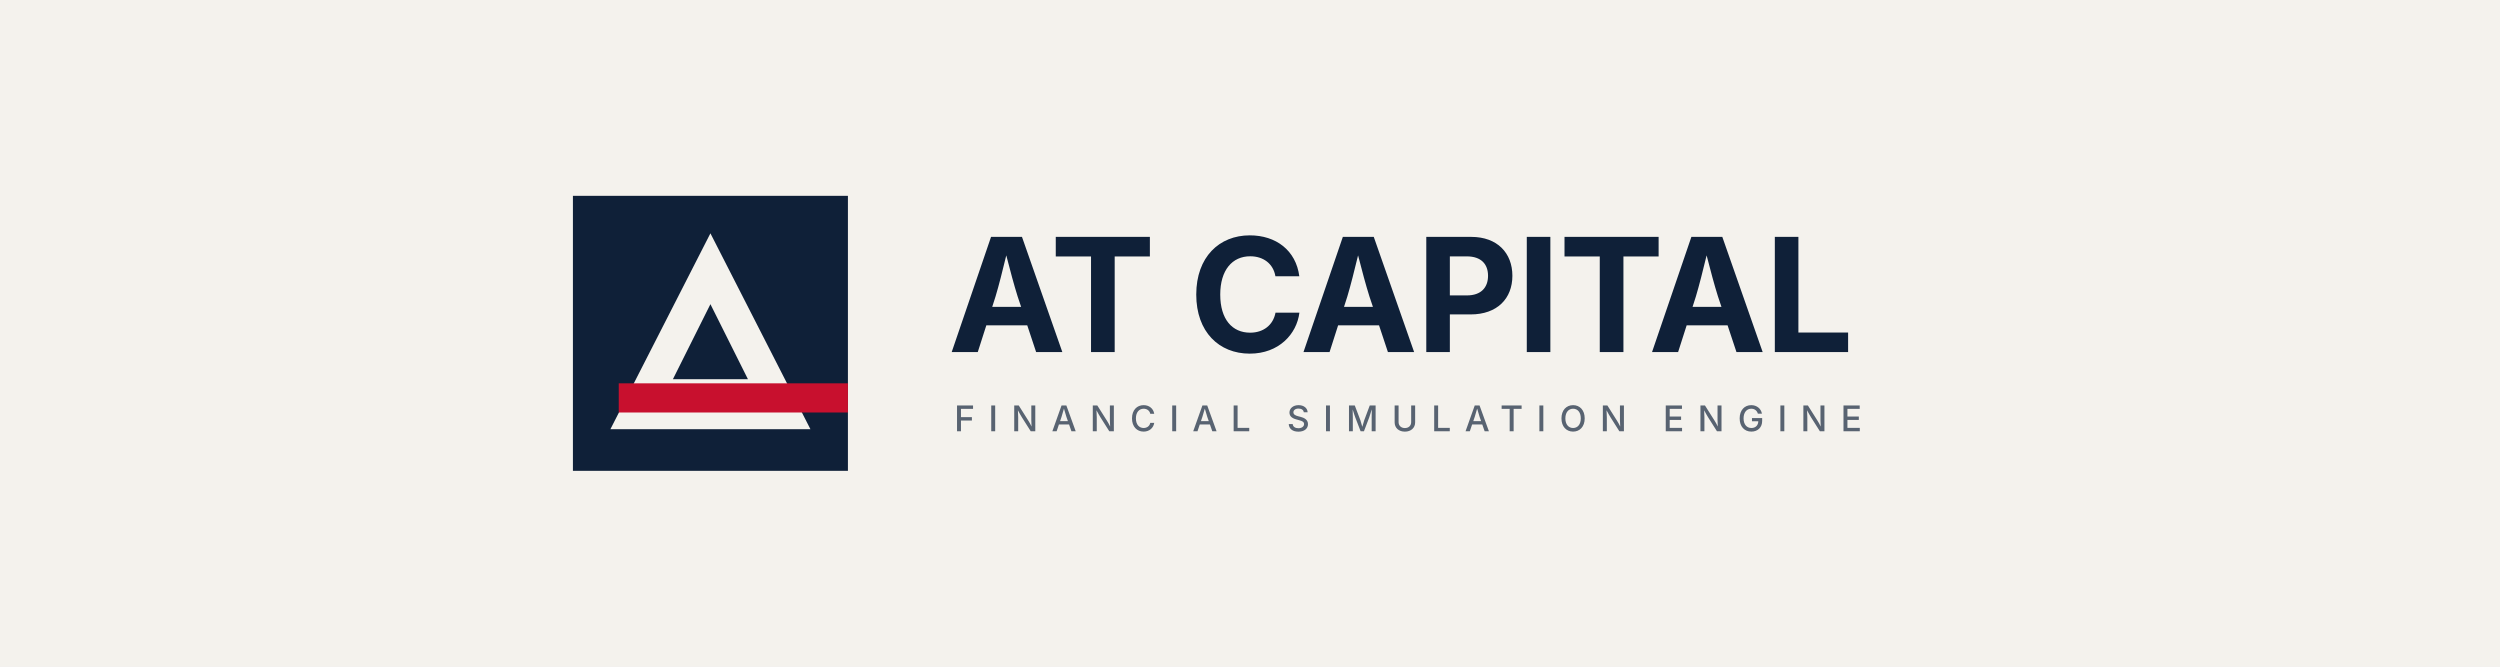
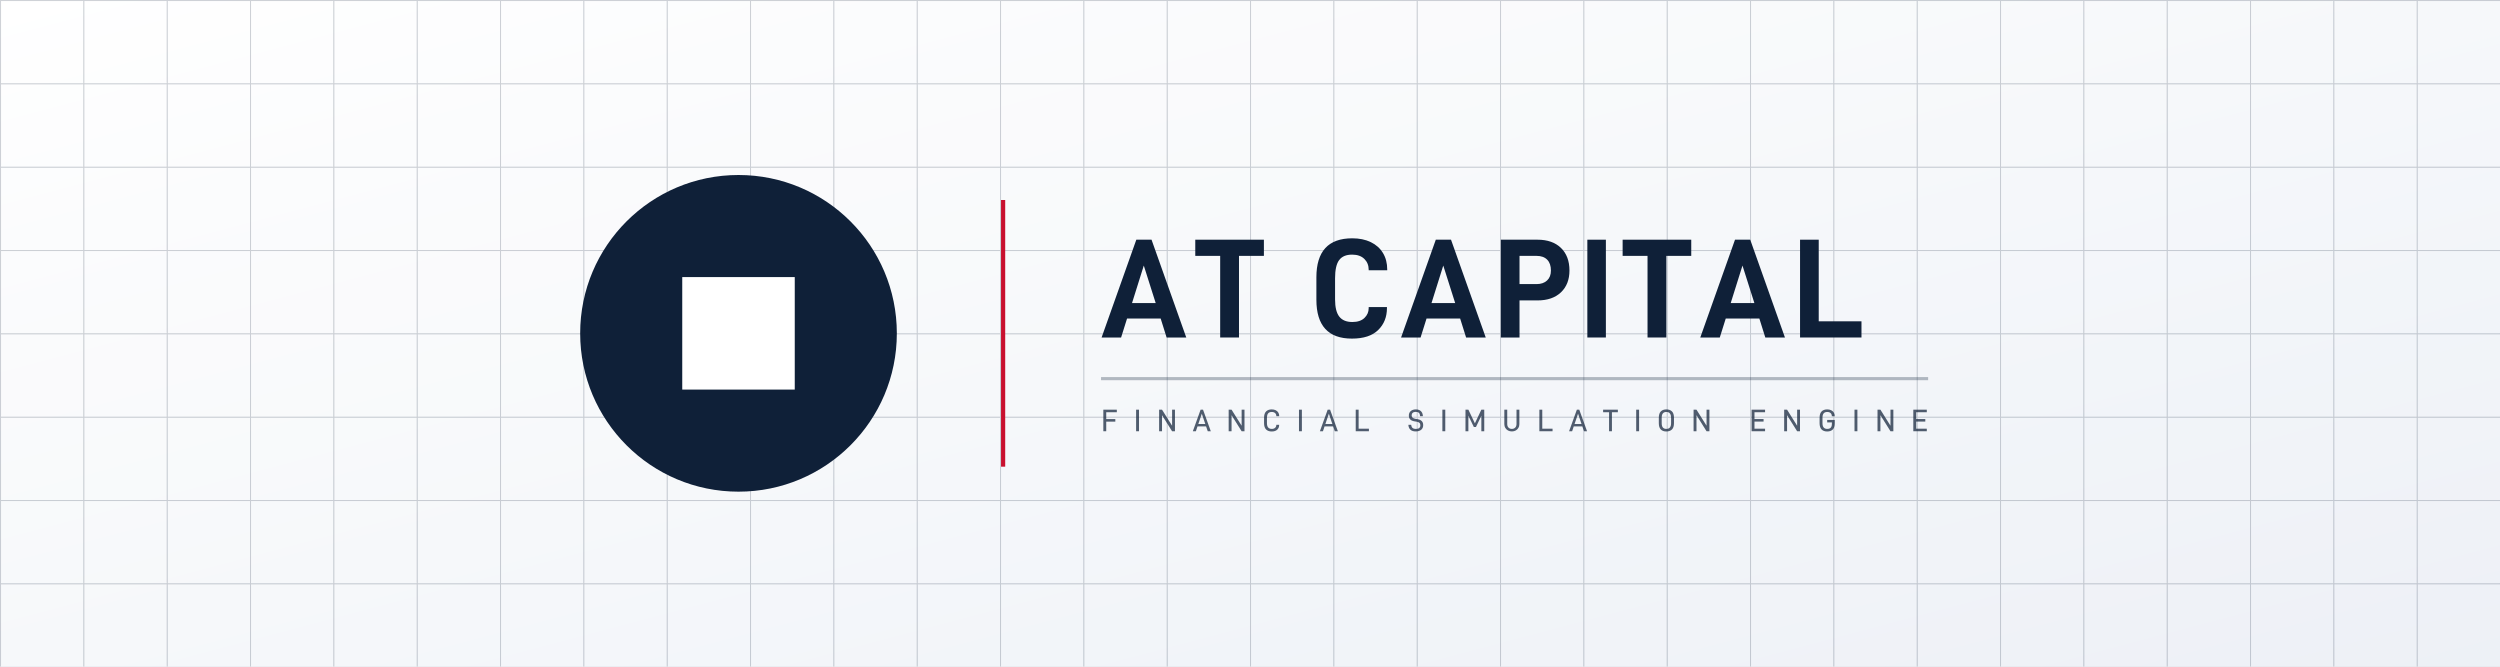
- <svg xmlns="http://www.w3.org/2000/svg" viewBox="0 0 1200 320" width="1200" height="320" role="img" aria-label="AT Capital">
-   <rect width="1200" height="320" fill="#F4F2ED" />
-   <g transform="translate(275,94)">
-     <rect width="132" height="132" fill="#0F2038" />
-     <path d="M66.0,18 L114,112 L18,112 Z" fill="#F4F2ED" />
-     <path d="M66.0,52 L84,88 L48,88 Z" fill="#0F2038" />
-     <rect x="22" y="90" width="110" height="14" fill="#C8102E" />
+ <svg xmlns="http://www.w3.org/2000/svg" viewBox="0 0 1200 320" width="1200" height="320" role="img" aria-label="AT Capital — Financial Simulation Engine">
+   <defs>
+     <linearGradient id="field" x1="0" y1="0" x2="1" y2="1">
+       <stop offset="0" stop-color="#FFFFFF" />
+       <stop offset="1" stop-color="#EBEFF5" />
+     </linearGradient>
+     <pattern id="grid" width="40" height="40" patternUnits="userSpaceOnUse">
+       <path d="M40 0H0V40" fill="none" stroke="#0F2038" stroke-width="1" opacity="0.2" />
+     </pattern>
+   </defs>
+   <rect width="1200" height="320" fill="#FFFFFF" />
+   <rect width="1200" height="320" fill="url(#field)" opacity="0.9" />
+   <rect width="1200" height="320" fill="url(#grid)" />
+   <g transform="translate(274.4807,80.0)">
+     <circle cx="80.0" cy="80.0" r="76" fill="#0F2038" />
+     <rect x="53.0" y="53.0" width="54" height="54" fill="#FFFFFF" />
  </g>
-   <text x="455" y="169" font-family="Inter,'Helvetica Neue',Helvetica,'Segoe UI',Arial,sans-serif" font-size="76" font-weight="700" letter-spacing="-1" fill="#0F2038">AT CAPITAL</text>
-   <text x="458" y="207" font-family="Inter,'Helvetica Neue',Helvetica,'Segoe UI',Arial,sans-serif" font-size="17" font-weight="500" letter-spacing="6.4" fill="#0F2038" opacity="0.68">FINANCIAL SIMULATION ENGINE</text>
+   <rect x="480.5" y="96.0" width="2" height="128" fill="#C8102E" />
+   <g transform="translate(528.5,162)" fill="#0F2038">
+     <path transform="translate(0.00,0) scale(0.066406,-0.066406)" d="M4.00 0.00 255.00 707.00H365.00L616.00 0.00H474.00L431.00 137.00H188.00L145.00 0.00ZM224.00 249.00H395.00L309.00 520.00Z" />
+     <path transform="translate(44.17,0) scale(0.066406,-0.066406)" d="M196.00 0.00V590.00H16.00V707.00H512.00V590.00H332.00V0.00Z" />
+     <path transform="translate(99.98,0) scale(0.066406,-0.066406)" d="M308.00 -8.00Q51.00 -8.00 51.00 273.00V435.00Q51.00 717.00 310.00 717.00Q387.00 717.00 444.00 689.50Q501.00 662.00 532.00 611.00Q563.00 560.00 563.00 491.00V486.00H429.00V490.00Q429.00 537.00 397.50 568.00Q366.00 599.00 309.00 599.00Q245.00 599.00 215.50 559.50Q186.00 520.00 186.00 428.00V275.00Q186.00 190.00 216.50 151.00Q247.00 112.00 311.00 112.00Q368.00 112.00 398.50 141.50Q429.00 171.00 429.00 212.00V220.00H561.00V213.00Q561.00 116.00 497.50 54.00Q434.00 -8.00 308.00 -8.00Z" />
+     <path transform="translate(143.75,0) scale(0.066406,-0.066406)" d="M4.00 0.00 255.00 707.00H365.00L616.00 0.00H474.00L431.00 137.00H188.00L145.00 0.00ZM224.00 249.00H395.00L309.00 520.00Z" />
+     <path transform="translate(187.92,0) scale(0.066406,-0.066406)" d="M60.00 0.00V707.00H325.00Q433.00 707.00 494.50 647.50Q556.00 588.00 556.00 484.00Q556.00 385.00 494.50 326.50Q433.00 268.00 325.00 268.00H195.00V0.00ZM195.00 386.00H318.00Q366.00 386.00 394.00 412.00Q422.00 438.00 422.00 484.00Q422.00 535.00 395.00 562.50Q368.00 590.00 318.00 590.00H195.00Z" />
+     <path transform="translate(229.44,0) scale(0.066406,-0.066406)" d="M60.00 0.00V707.00H194.00V0.00Z" />
+     <path transform="translate(249.30,0) scale(0.066406,-0.066406)" d="M196.00 0.00V590.00H16.00V707.00H512.00V590.00H332.00V0.00Z" />
+     <path transform="translate(287.37,0) scale(0.066406,-0.066406)" d="M4.00 0.00 255.00 707.00H365.00L616.00 0.00H474.00L431.00 137.00H188.00L145.00 0.00ZM224.00 249.00H395.00L309.00 520.00Z" />
+     <path transform="translate(331.54,0) scale(0.066406,-0.066406)" d="M60.00 0.00V707.00H195.00V117.00H504.00V0.00Z" />
+   </g>
+   <rect x="528.5" y="181" width="397.0" height="1.5" fill="#0F2038" opacity="0.3" />
+   <g transform="translate(528.5,207)" fill="#0F2038" opacity="0.72">
+     <path transform="translate(0.00,0) scale(0.014648,-0.014648)" d="M75.00 0.00V707.00H517.00V623.00H170.00V399.00H468.00V315.00H170.00V0.00Z" />
+     <path transform="translate(15.66,0) scale(0.014648,-0.014648)" d="M80.00 0.00V707.00H175.00V0.00Z" />
+     <path transform="translate(26.78,0) scale(0.014648,-0.014648)" d="M75.00 0.00V707.00H170.00L500.00 181.00V707.00H594.00V0.00H500.00L170.00 526.00V0.00Z" />
+     <path transform="translate(43.97,0) scale(0.014648,-0.014648)" d="M6.00 0.00 261.00 707.00H340.00L595.00 0.00H495.00L440.00 159.00H159.00L106.00 0.00ZM186.00 238.00H414.00L300.00 575.00Z" />
+     <path transform="translate(60.16,0) scale(0.014648,-0.014648)" d="M75.00 0.00V707.00H170.00L500.00 181.00V707.00H594.00V0.00H500.00L170.00 526.00V0.00Z" />
+     <path transform="translate(77.34,0) scale(0.014648,-0.014648)" d="M313.00 -8.00Q195.00 -8.00 128.50 58.50Q62.00 125.00 62.00 266.00V442.00Q62.00 583.00 128.50 649.50Q195.00 716.00 314.00 716.00Q388.00 716.00 443.00 689.00Q498.00 662.00 528.50 612.50Q559.00 563.00 559.00 497.00V493.00H464.00V497.00Q464.00 559.00 424.00 595.50Q384.00 632.00 314.00 632.00Q235.00 632.00 196.00 586.50Q157.00 541.00 157.00 437.00V264.00Q157.00 77.00 315.00 77.00Q385.00 77.00 424.50 113.00Q464.00 149.00 464.00 207.00V212.00H557.00V207.00Q557.00 110.00 493.00 51.00Q429.00 -8.00 313.00 -8.00Z" />
+     <path transform="translate(93.84,0) scale(0.014648,-0.014648)" d="M80.00 0.00V707.00H175.00V0.00Z" />
+     <path transform="translate(104.96,0) scale(0.014648,-0.014648)" d="M6.00 0.00 261.00 707.00H340.00L595.00 0.00H495.00L440.00 159.00H159.00L106.00 0.00ZM186.00 238.00H414.00L300.00 575.00Z" />
+     <path transform="translate(121.15,0) scale(0.014648,-0.014648)" d="M75.00 0.00V707.00H170.00V84.00H507.00V0.00Z" />
+     <path transform="translate(147.07,0) scale(0.014648,-0.014648)" d="M271.00 -6.00Q162.00 -6.00 101.00 47.50Q40.00 101.00 31.00 202.00V212.00H123.00V202.00Q131.00 139.00 168.50 107.50Q206.00 76.00 277.00 76.00Q423.00 76.00 423.00 195.00Q423.00 248.00 393.50 275.50Q364.00 303.00 304.00 313.00L228.00 325.00Q139.00 340.00 92.50 386.00Q46.00 432.00 46.00 513.00Q46.00 608.00 109.50 662.00Q173.00 716.00 276.00 716.00Q374.00 716.00 434.50 665.00Q495.00 614.00 505.00 515.00V493.00H413.00V515.00Q403.00 635.00 275.00 635.00Q209.00 635.00 173.50 604.50Q138.00 574.00 138.00 520.00Q138.00 473.00 167.00 446.50Q196.00 420.00 254.00 409.00L334.00 395.00Q423.00 380.00 469.50 332.50Q516.00 285.00 516.00 202.00Q516.00 102.00 450.00 48.00Q384.00 -6.00 271.00 -6.00Z" />
+     <path transform="translate(162.67,0) scale(0.014648,-0.014648)" d="M80.00 0.00V707.00H175.00V0.00Z" />
+     <path transform="translate(173.79,0) scale(0.014648,-0.014648)" d="M78.00 0.00V707.00H173.00L386.00 259.00L598.00 707.00H693.00V0.00H598.00V508.00L421.00 139.00H352.00L173.00 509.00V0.00Z" />
+     <path transform="translate(192.48,0) scale(0.014648,-0.014648)" d="M322.00 -6.00Q252.00 -6.00 196.00 24.50Q140.00 55.00 107.50 108.50Q75.00 162.00 75.00 231.00V707.00H170.00V237.00Q170.00 164.00 211.00 120.50Q252.00 77.00 322.00 77.00Q391.00 77.00 432.50 120.50Q474.00 164.00 474.00 237.00V707.00H568.00V231.00Q568.00 162.00 535.50 108.50Q503.00 55.00 447.50 24.50Q392.00 -6.00 322.00 -6.00Z" />
+     <path transform="translate(209.30,0) scale(0.014648,-0.014648)" d="M75.00 0.00V707.00H170.00V84.00H507.00V0.00Z" />
+     <path transform="translate(224.57,0) scale(0.014648,-0.014648)" d="M6.00 0.00 261.00 707.00H340.00L595.00 0.00H495.00L440.00 159.00H159.00L106.00 0.00ZM186.00 238.00H414.00L300.00 575.00Z" />
+     <path transform="translate(240.76,0) scale(0.014648,-0.014648)" d="M211.00 0.00V623.00H16.00V707.00H499.00V623.00H305.00V0.00Z" />
+     <path transform="translate(255.70,0) scale(0.014648,-0.014648)" d="M80.00 0.00V707.00H175.00V0.00Z" />
+     <path transform="translate(266.82,0) scale(0.014648,-0.014648)" d="M309.00 -8.00Q192.00 -8.00 127.00 58.50Q62.00 125.00 62.00 266.00V442.00Q62.00 583.00 127.50 649.50Q193.00 716.00 311.00 716.00Q425.00 716.00 492.00 651.00Q559.00 586.00 559.00 442.00V266.00Q559.00 122.00 491.00 57.00Q423.00 -8.00 309.00 -8.00ZM157.00 264.00Q157.00 166.00 195.50 121.50Q234.00 77.00 311.00 77.00Q464.00 77.00 464.00 264.00V437.00Q464.00 632.00 311.00 632.00Q233.00 632.00 195.00 586.00Q157.00 540.00 157.00 437.00Z" />
+     <path transform="translate(283.32,0) scale(0.014648,-0.014648)" d="M75.00 0.00V707.00H170.00L500.00 181.00V707.00H594.00V0.00H500.00L170.00 526.00V0.00Z" />
+     <path transform="translate(311.16,0) scale(0.014648,-0.014648)" d="M75.00 0.00V707.00H517.00V623.00H170.00V400.00H468.00V317.00H170.00V84.00H517.00V0.00Z" />
+     <path transform="translate(326.80,0) scale(0.014648,-0.014648)" d="M75.00 0.00V707.00H170.00L500.00 181.00V707.00H594.00V0.00H500.00L170.00 526.00V0.00Z" />
+     <path transform="translate(343.99,0) scale(0.014648,-0.014648)" d="M312.00 -8.00Q194.00 -8.00 128.00 58.50Q62.00 125.00 62.00 266.00V442.00Q62.00 583.00 128.50 649.50Q195.00 716.00 313.00 716.00Q387.00 716.00 442.00 689.00Q497.00 662.00 527.50 612.50Q558.00 563.00 558.00 497.00V492.00H463.00V497.00Q463.00 558.00 423.00 595.00Q383.00 632.00 313.00 632.00Q234.00 632.00 195.50 586.00Q157.00 540.00 157.00 437.00V264.00Q157.00 169.00 196.50 123.00Q236.00 77.00 315.00 77.00Q390.00 77.00 427.50 117.50Q465.00 158.00 465.00 243.00V290.00H311.00V371.00H559.00V260.00Q559.00 121.00 493.50 56.50Q428.00 -8.00 312.00 -8.00Z" />
+     <path transform="translate(360.49,0) scale(0.014648,-0.014648)" d="M80.00 0.00V707.00H175.00V0.00Z" />
+     <path transform="translate(371.61,0) scale(0.014648,-0.014648)" d="M75.00 0.00V707.00H170.00L500.00 181.00V707.00H594.00V0.00H500.00L170.00 526.00V0.00Z" />
+     <path transform="translate(388.79,0) scale(0.014648,-0.014648)" d="M75.00 0.00V707.00H517.00V623.00H170.00V400.00H468.00V317.00H170.00V84.00H517.00V0.00Z" />
+   </g>
</svg>
